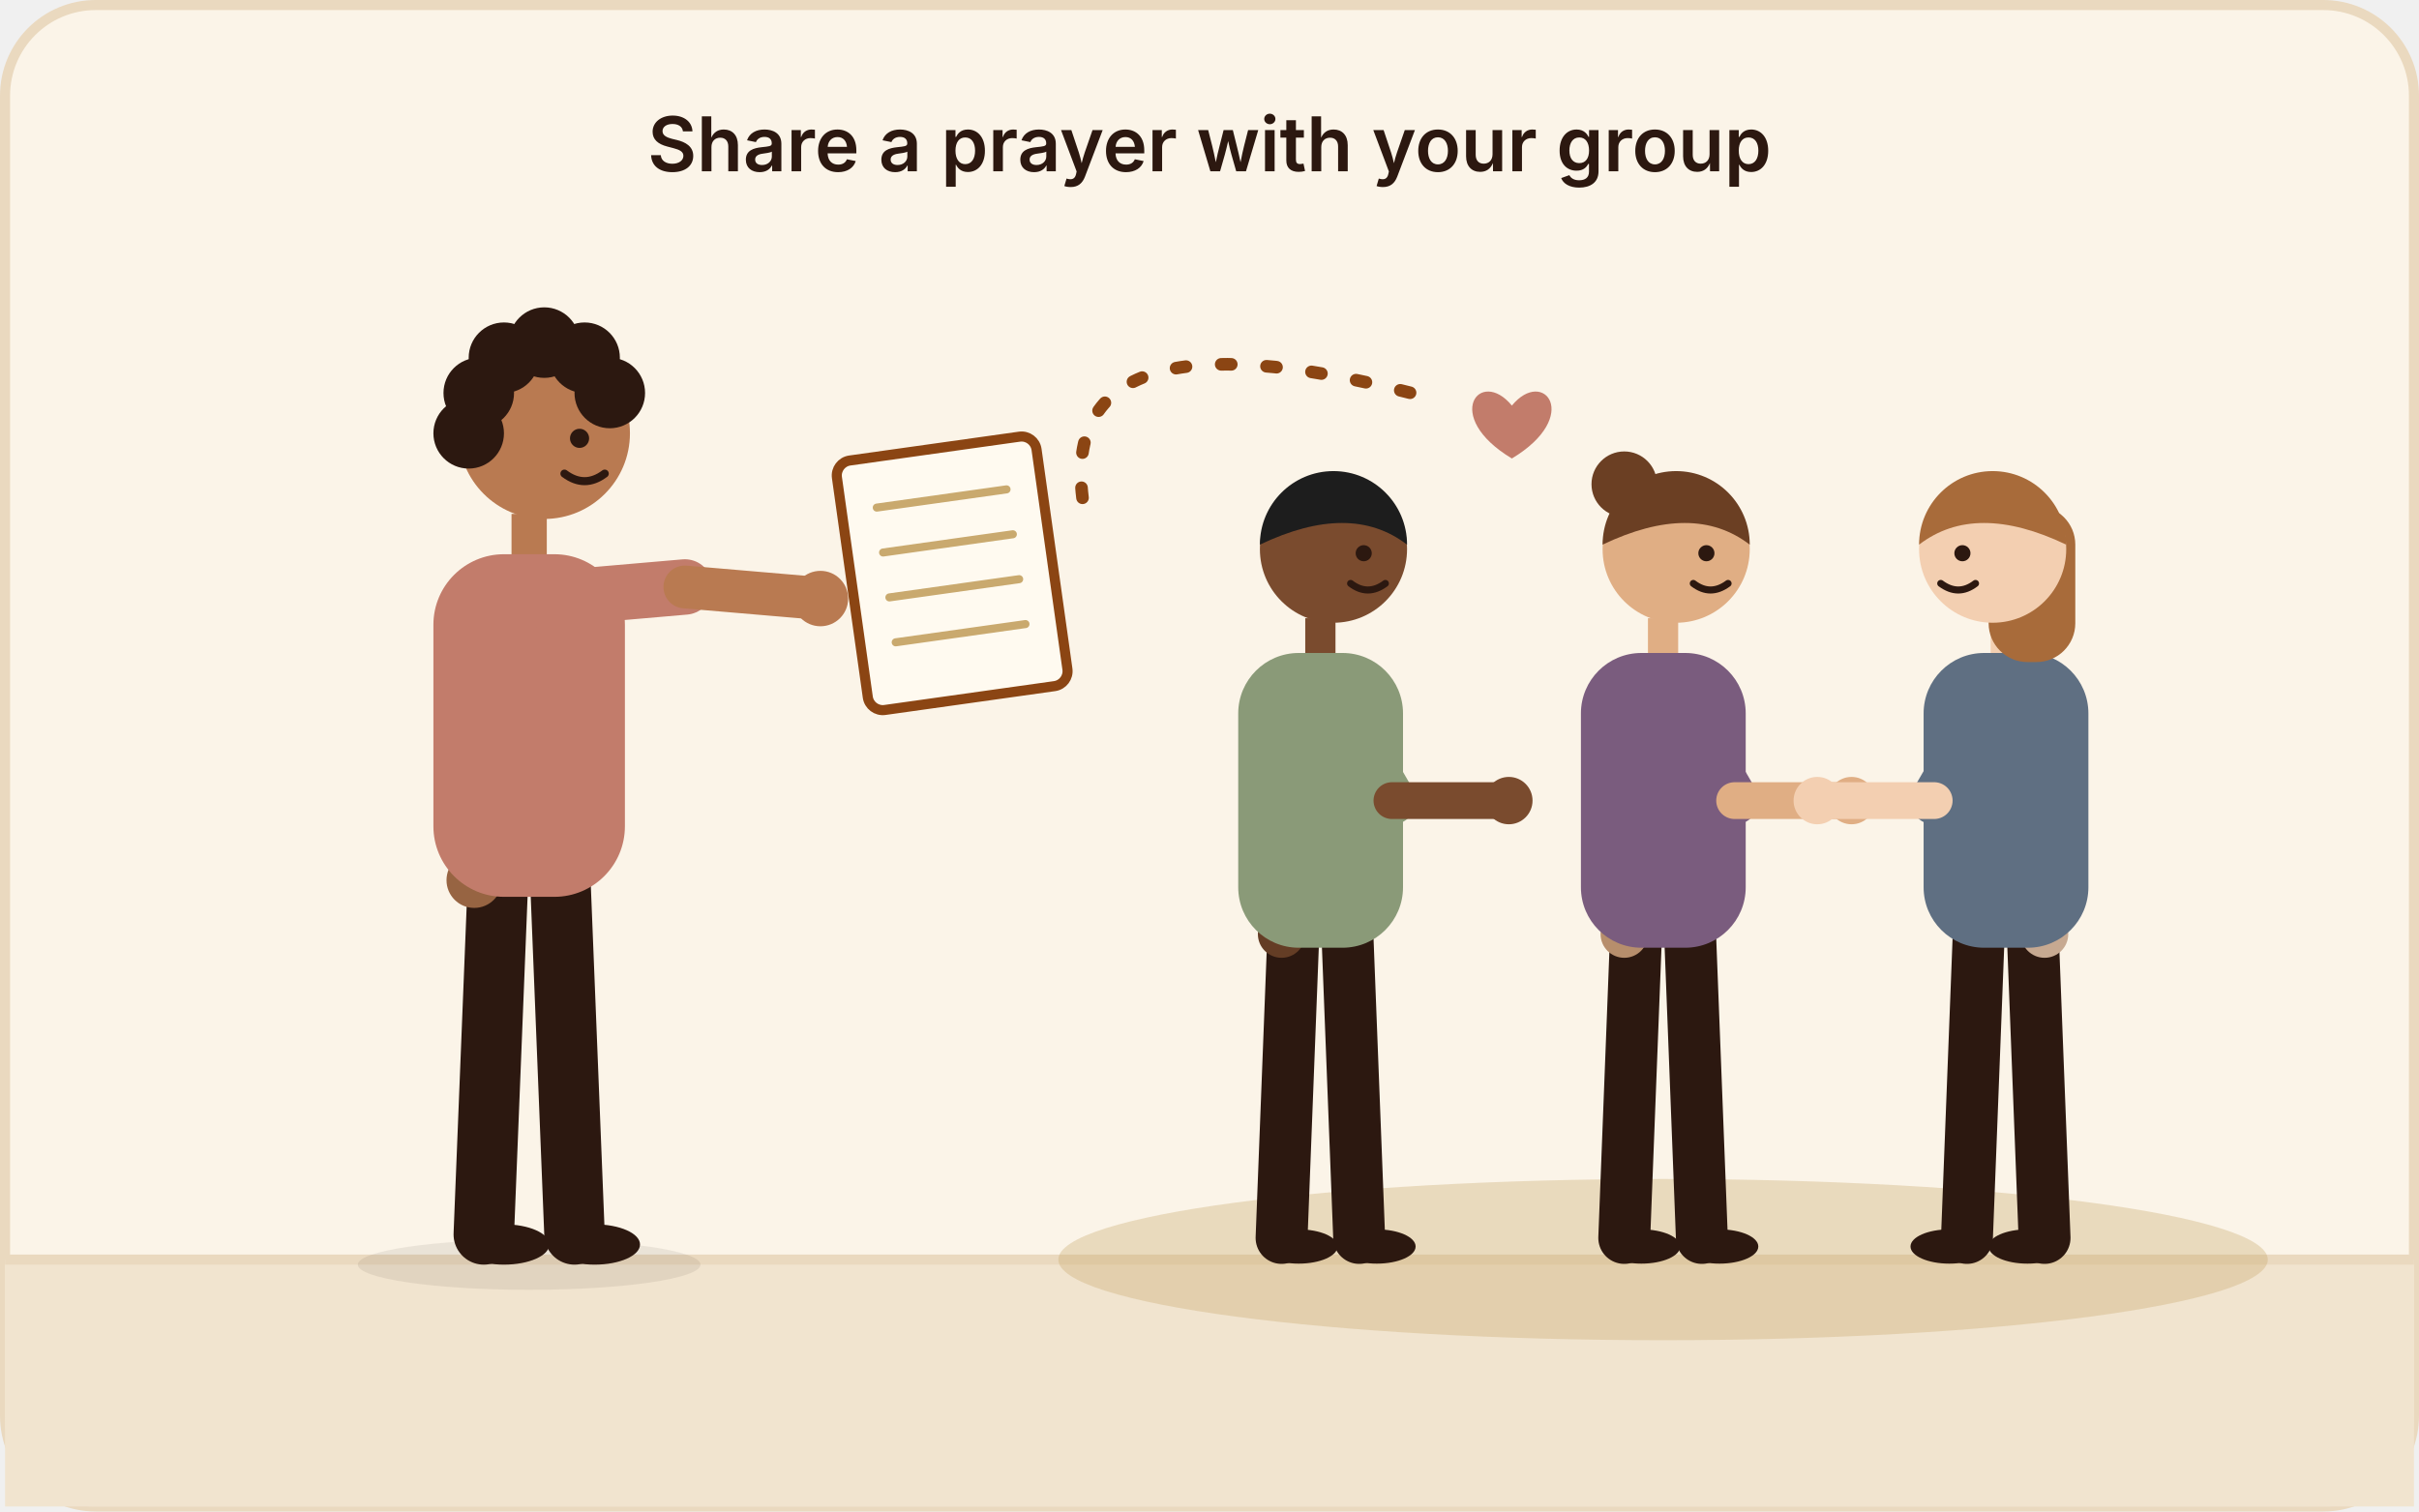
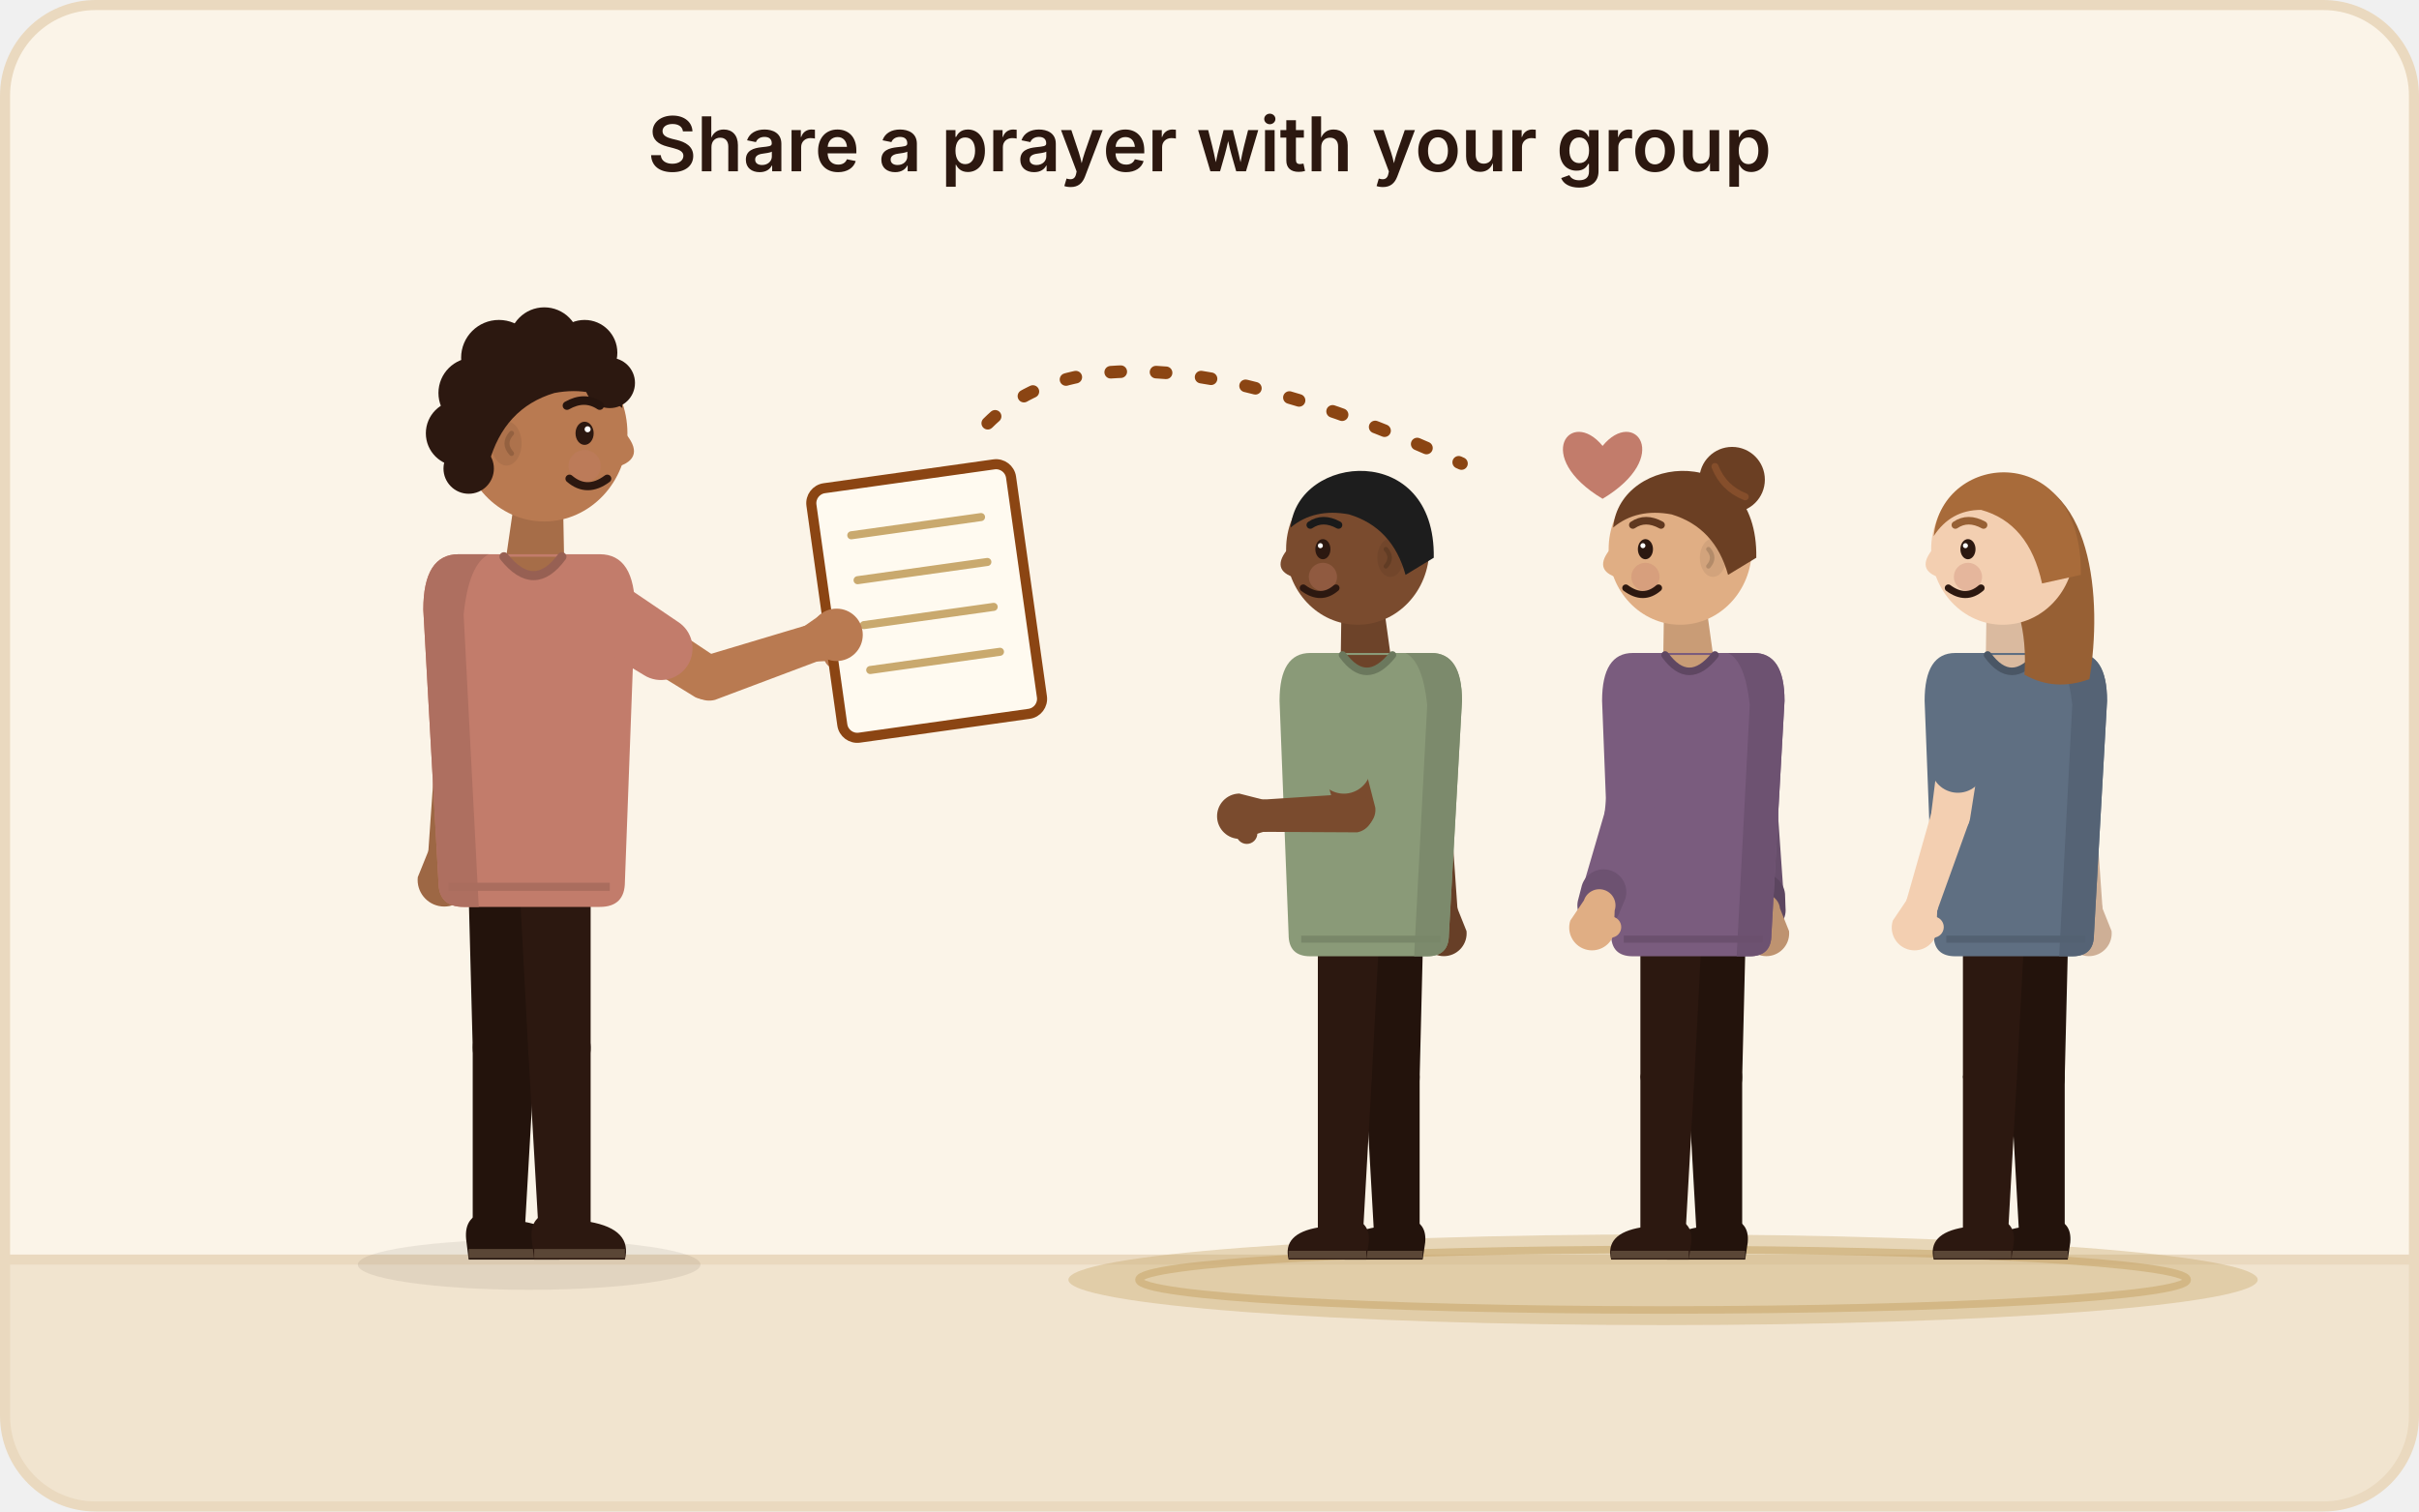
<svg xmlns="http://www.w3.org/2000/svg" viewBox="0 0 480 300" width="480" height="300" role="img" aria-labelledby="t d">
-   <rect x="1" y="1" width="478" height="298" rx="18" fill="#fbf4e8" stroke="#ead9bf" stroke-width="2" />
-   <rect x="1" y="250" width="478" height="49" rx="0" fill="#f1e4cf" />
-   <path d="M 1 281 L 1 281 Q 1 299 19 299 L 461 299 Q 479 299 479 281 L 479 250 L 1 250 Z" fill="#f1e4cf" />
-   <line x1="1" y1="250" x2="479" y2="250" stroke="#ead9bf" stroke-width="2" stroke-linecap="butt" />
-   <ellipse cx="330" cy="250" rx="120" ry="16" fill="#c9a96e" opacity="0.35" />
-   <line x1="256.8" y1="181.2" x2="254.3" y2="245.7" stroke="#2c1810" stroke-width="10.3" stroke-linecap="round" />
-   <ellipse cx="257.7" cy="247.4" rx="7.7" ry="3.4" fill="#2c1810" />
-   <line x1="267.2" y1="181.2" x2="269.7" y2="245.7" stroke="#2c1810" stroke-width="10.3" stroke-linecap="round" />
-   <ellipse cx="273.2" cy="247.4" rx="7.7" ry="3.4" fill="#2c1810" />
-   <line x1="257.7" y1="137.3" x2="256" y2="162.2" stroke="#717e62" stroke-width="9.5" stroke-linecap="round" />
-   <line x1="256" y1="162.2" x2="254.3" y2="185.4" stroke="#643d25" stroke-width="7.3" stroke-linecap="round" />
-   <circle cx="254.3" cy="185.4" r="4.7" fill="#643d25" />
-   <rect x="259" y="122.7" width="6" height="8.6" rx="0" fill="#7a4b2e" />
-   <rect x="245.7" y="129.6" width="32.7" height="58.5" rx="12" fill="#8a9a78" />
-   <circle cx="264.6" cy="109" r="14.6" fill="#7a4b2e" />
-   <path d="M 250 108.1 A 14.6 14.6 0 0 1 279.2 108.1 Q 268 99.5 250 108.1 Z" fill="#1d1d1d" />
-   <circle cx="270.6" cy="109.8" r="1.6" fill="#2c1810" />
-   <path d="M 268 115.8 q 3.4 2.6 6.9 0" fill="none" stroke="#2c1810" stroke-width="1.4" stroke-linecap="round" stroke-linejoin="round" />
-   <line x1="263.7" y1="137.3" x2="276.2" y2="158.9" stroke="#8a9a78" stroke-width="9.5" stroke-linecap="round" />
-   <line x1="276.2" y1="158.9" x2="299.4" y2="158.9" stroke="#7a4b2e" stroke-width="7.3" stroke-linecap="round" />
-   <circle cx="299.4" cy="158.9" r="4.7" fill="#7a4b2e" />
-   <line x1="324.8" y1="181.2" x2="322.3" y2="245.7" stroke="#2c1810" stroke-width="10.3" stroke-linecap="round" />
-   <ellipse cx="325.7" cy="247.4" rx="7.7" ry="3.4" fill="#2c1810" />
-   <line x1="335.2" y1="181.2" x2="337.7" y2="245.7" stroke="#2c1810" stroke-width="10.3" stroke-linecap="round" />
-   <ellipse cx="341.2" cy="247.4" rx="7.7" ry="3.4" fill="#2c1810" />
-   <line x1="325.7" y1="137.3" x2="324" y2="162.2" stroke="#644b67" stroke-width="9.5" stroke-linecap="round" />
-   <line x1="324" y1="162.2" x2="322.3" y2="185.4" stroke="#b78e6c" stroke-width="7.3" stroke-linecap="round" />
-   <circle cx="322.3" cy="185.4" r="4.7" fill="#b78e6c" />
-   <rect x="327" y="122.7" width="6" height="8.6" rx="0" fill="#e0ae84" />
-   <rect x="313.7" y="129.6" width="32.7" height="58.5" rx="12" fill="#7a5c7e" />
-   <circle cx="332.6" cy="109" r="14.6" fill="#e0ae84" />
-   <circle cx="322.3" cy="96.1" r="6.5" fill="#6b3f23" />
-   <path d="M 318 108.1 A 14.6 14.6 0 0 1 347.2 108.1 Q 336 99.5 318 108.1 Z" fill="#6b3f23" />
-   <circle cx="338.6" cy="109.8" r="1.6" fill="#2c1810" />
-   <path d="M 336 115.8 q 3.4 2.6 6.9 0" fill="none" stroke="#2c1810" stroke-width="1.4" stroke-linecap="round" stroke-linejoin="round" />
-   <line x1="331.7" y1="137.3" x2="344.2" y2="158.9" stroke="#7a5c7e" stroke-width="9.5" stroke-linecap="round" />
-   <line x1="344.2" y1="158.9" x2="367.4" y2="158.9" stroke="#e0ae84" stroke-width="7.3" stroke-linecap="round" />
-   <circle cx="367.4" cy="158.9" r="4.7" fill="#e0ae84" />
-   <line x1="392.8" y1="181.2" x2="390.3" y2="245.7" stroke="#2c1810" stroke-width="10.3" stroke-linecap="round" />
-   <ellipse cx="386.8" cy="247.4" rx="7.7" ry="3.4" fill="#2c1810" />
-   <line x1="403.2" y1="181.2" x2="405.7" y2="245.7" stroke="#2c1810" stroke-width="10.3" stroke-linecap="round" />
-   <ellipse cx="402.3" cy="247.4" rx="7.7" ry="3.4" fill="#2c1810" />
-   <line x1="402.3" y1="137.3" x2="404" y2="162.2" stroke="#4d5b6a" stroke-width="9.5" stroke-linecap="round" />
-   <line x1="404" y1="162.2" x2="405.7" y2="185.4" stroke="#c7a991" stroke-width="7.3" stroke-linecap="round" />
-   <circle cx="405.7" cy="185.4" r="4.7" fill="#c7a991" />
-   <rect x="395" y="122.7" width="6" height="8.6" rx="0" fill="#f3cfb1" />
-   <rect x="381.7" y="129.6" width="32.7" height="58.5" rx="12" fill="#5f6f82" />
-   <rect x="394.6" y="100.4" width="17.2" height="31" rx="7.7" fill="#a86b3a" />
-   <circle cx="395.4" cy="109" r="14.6" fill="#f3cfb1" />
-   <path d="M 380.8 108.1 A 14.6 14.6 0 0 1 410 108.1 Q 392 99.5 380.8 108.1 Z" fill="#a86b3a" />
-   <circle cx="389.4" cy="109.8" r="1.6" fill="#2c1810" />
-   <path d="M 392 115.8 q -3.4 2.6 -6.9 0" fill="none" stroke="#2c1810" stroke-width="1.4" stroke-linecap="round" stroke-linejoin="round" />
-   <line x1="396.3" y1="137.3" x2="383.8" y2="158.9" stroke="#5f6f82" stroke-width="9.5" stroke-linecap="round" />
-   <line x1="383.8" y1="158.9" x2="360.6" y2="158.9" stroke="#f3cfb1" stroke-width="7.3" stroke-linecap="round" />
-   <circle cx="360.6" cy="158.9" r="4.7" fill="#f3cfb1" />
-   <ellipse cx="105" cy="251" rx="34" ry="5" fill="#2c1810" opacity="0.08" />
-   <line x1="99" y1="170" x2="96" y2="245" stroke="#2c1810" stroke-width="12" stroke-linecap="round" />
-   <ellipse cx="100" cy="247" rx="9" ry="4" fill="#2c1810" />
-   <line x1="111" y1="170" x2="114" y2="245" stroke="#2c1810" stroke-width="12" stroke-linecap="round" />
-   <ellipse cx="118" cy="247" rx="9" ry="4" fill="#2c1810" />
-   <line x1="100" y1="119" x2="97" y2="147.8" stroke="#9f6557" stroke-width="11" stroke-linecap="round" />
-   <line x1="97" y1="147.8" x2="94.1" y2="174.7" stroke="#976442" stroke-width="8.5" stroke-linecap="round" />
-   <circle cx="94.1" cy="174.7" r="5.5" fill="#976442" />
-   <rect x="101.5" y="102" width="7" height="10" rx="0" fill="#b97a51" />
-   <rect x="86" y="110" width="38" height="68" rx="14" fill="#c27c6b" />
-   <circle cx="108" cy="86" r="17" fill="#b97a51" />
-   <circle cx="95" cy="78" r="7" fill="#2c1810" />
-   <circle cx="100" cy="71" r="7" fill="#2c1810" />
-   <circle cx="108" cy="68" r="7" fill="#2c1810" />
-   <circle cx="116" cy="71" r="7" fill="#2c1810" />
-   <circle cx="121" cy="78" r="7" fill="#2c1810" />
-   <circle cx="93" cy="86" r="7" fill="#2c1810" />
-   <circle cx="115" cy="87" r="1.9" fill="#2c1810" />
-   <path d="M 112 94 q 4 3 8 0" fill="none" stroke="#2c1810" stroke-width="1.6" stroke-linecap="round" stroke-linejoin="round" />
-   <line x1="107" y1="119" x2="135.9" y2="116.5" stroke="#c27c6b" stroke-width="11" stroke-linecap="round" />
-   <line x1="135.9" y1="116.5" x2="162.8" y2="118.8" stroke="#b97a51" stroke-width="8.5" stroke-linecap="round" />
-   <circle cx="162.8" cy="118.8" r="5.5" fill="#b97a51" />
-   <g transform="rotate(-8 188.8 112.8)">
-     <rect x="168.8" y="88.8" width="40" height="50" rx="3" fill="#fffaf0" stroke="#8b4513" stroke-width="2" />
-     <line x1="175.8" y1="98.8" x2="201.8" y2="98.8" stroke="#c9a96e" stroke-width="1.6" stroke-linecap="round" />
-     <line x1="175.8" y1="107.8" x2="201.8" y2="107.8" stroke="#c9a96e" stroke-width="1.6" stroke-linecap="round" />
-     <line x1="175.8" y1="116.8" x2="201.8" y2="116.8" stroke="#c9a96e" stroke-width="1.6" stroke-linecap="round" />
-     <line x1="175.8" y1="125.8" x2="201.8" y2="125.8" stroke="#c9a96e" stroke-width="1.6" stroke-linecap="round" />
+   <defs>
+     <clipPath id="card">
+       <rect x="1" y="1" width="478" height="298" rx="18" fill="#000" />
+     </clipPath>
+   </defs>
+   <g clip-path="url(#card)">
+     <rect x="0" y="0" width="480" height="300" rx="0" fill="#fbf4e8" />
+     <rect x="0" y="250" width="480" height="50" rx="0" fill="#f1e4cf" />
+     <line x1="0" y1="250" x2="480" y2="250" stroke="#ead9bf" stroke-width="2" stroke-linecap="butt" />
+     <ellipse cx="330" cy="254" rx="118" ry="9" fill="#c9a96e" opacity="0.4" />
+     <ellipse cx="330" cy="254" rx="104" ry="6" fill="none" stroke="#c9a96e" stroke-width="1.5" opacity="0.6" />
+     <path d="M 270.1 181.2 L 270.9 213.9 A 5.4 5.4 0 0 0 281.7 213.9 L 282.5 181.2 A 6.2 6.2 0 0 0 270.1 181.2 Z" fill="#23130c" />
+     <path d="M 270.9 214 L 272.6 244.1 A 4.5 4.5 0 0 0 281.7 243.9 L 281.7 213.7 A 5.4 5.4 0 0 0 270.9 214 Z" fill="#23130c" />
+     <path d="M 282.3 250 L 266.8 250 Q 265.6 244.8 272.9 243.6 L 278.9 241.8 Q 283.2 242.3 282.8 246.6 Z" fill="#23130c" />
+     <line x1="282.3" y1="249" x2="266.8" y2="249" stroke="#5a4636" stroke-width="1.5" stroke-linecap="butt" />
+     <path d="M 261.5 181 L 261.5 213.7 A 5.4 5.4 0 0 0 272.2 214 L 273.9 181.4 A 6.2 6.2 0 0 0 261.5 181 Z" fill="#2c1810" />
+     <path d="M 261.5 213.7 L 261.5 243.9 A 4.5 4.5 0 0 0 270.5 244.1 L 272.2 214 A 5.4 5.4 0 0 0 261.5 213.7 Z" fill="#2c1810" />
+     <path d="M 271.1 250 L 255.7 250 Q 254.4 244.8 261.7 243.6 L 267.7 241.8 Q 272 242.3 271.6 246.6 Z" fill="#2c1810" />
+     <line x1="271.1" y1="249" x2="255.7" y2="249" stroke="#5a4636" stroke-width="1.5" stroke-linecap="butt" />
+     <path d="M 277.2 137.8 L 280.2 162.5 A 3.9 3.9 0 0 0 287.9 161.7 L 285.7 136.9 A 4.3 4.3 0 0 0 277.2 137.8 Z" fill="#673f27" />
+     <path d="M 280.2 162.5 L 282.8 181 A 3.2 3.2 0 0 0 289.2 180.3 L 287.9 161.7 A 3.9 3.9 0 0 0 280.2 162.5 Z" fill="#673f27" />
+     <path d="M 275.7 137.9 L 277.7 153.3 A 5.4 5.4 0 0 0 288.4 152.2 L 287.2 136.7 A 5.8 5.8 0 0 0 275.7 137.9 Z" fill="#758266" />
+     <path d="M 282.8 181 L 282 185.7 A 4.5 4.5 0 0 0 291 184.8 L 289.2 180.3 A 3.2 3.2 0 0 0 282.8 181 Z" fill="#673f27" />
+     <circle cx="282.9" cy="184.3" r="2.1" fill="#673f27" />
+     <path d="M 276.3 132.7 L 274.4 119 A 4.1 4.1 0 0 0 266.2 119.5 L 266 133.4 A 5.2 5.2 0 0 0 276.3 132.7 Z" fill="#6d4329" />
+     <path d="M 284 129.6 Q 290.1 129.6 290.1 139.1 L 287.5 185.5 Q 287.5 189.8 283.2 189.8 L 260 189.8 Q 255.7 189.8 255.7 185.5 L 253.9 139.1 Q 253.9 129.6 260 129.6 Z" fill="#8a9a78" />
+     <path d="M 284 129.6 Q 290.1 129.6 290.1 139.1 L 287.5 185.5 Q 287.5 189.8 283.2 189.8 L 280.6 189.8 L 283.2 139.9 Q 282.3 131.3 278.9 129.6 Z" fill="#7c8a6c" />
+     <line x1="258.2" y1="186.4" x2="285.8" y2="186.4" stroke="#798769" stroke-width="1.4" stroke-linecap="butt" />
+     <path d="M 276.3 130 Q 271.1 136.5 266.4 130" fill="#6d4329" stroke="#6b785d" stroke-width="1.5" stroke-linecap="round" stroke-linejoin="round" />
+     <path d="M 256.3 108.1 Q 251.8 112.8 256.5 114.5 Z" fill="#7a4b2e" />
+     <ellipse cx="269.4" cy="109" rx="14.2" ry="15" fill="#7a4b2e" />
+     <ellipse cx="275.9" cy="110.7" rx="2.6" ry="3.8" fill="#72462b" />
+     <path d="M 275 109 q 1.5 1.7 0 3.4" fill="none" stroke="#613c24" stroke-width="0.9" stroke-linecap="round" stroke-linejoin="round" />
+     <path d="M 256.1 104.7 C 257.4 90 284.9 87.5 284.5 110.7 L 278.9 114.1 Q 276.3 104.7 267.7 102.1 Q 260.8 100.8 256.1 104.7 Z" fill="#1d1d1d" />
+     <path d="M 265.6 104.2 Q 262.5 102.5 260 104.2" fill="none" stroke="#1a1a1a" stroke-width="1.5" stroke-linecap="round" stroke-linejoin="round" />
+     <ellipse cx="262.5" cy="109" rx="1.5" ry="2" fill="#2c1810" />
+     <circle cx="262" cy="108.3" r="0.5" fill="#ffffff" />
+     <circle cx="262.5" cy="114.5" r="2.8" fill="#c27c6b" opacity="0.3" />
+     <path d="M 265.1 116.7 q -3 2.6 -6.5 0" fill="none" stroke="#2c1810" stroke-width="1.4" stroke-linecap="round" stroke-linejoin="round" />
+     <path d="M 258.4 138.5 L 265.5 162.4 A 3.9 3.9 0 0 0 272.9 160.3 L 266.7 136.2 A 4.3 4.3 0 0 0 258.4 138.5 Z" fill="#7a4b2e" />
+     <path d="M 269.1 157.5 L 250.6 158.7 A 3.2 3.2 0 0 0 250.7 165.1 L 269.3 165.2 A 3.9 3.9 0 0 0 269.1 157.5 Z" fill="#7a4b2e" />
+     <path d="M 256.9 138.9 L 261.5 153.7 A 5.4 5.4 0 0 0 271.9 150.8 L 268.1 135.8 A 5.8 5.8 0 0 0 256.9 138.9 Z" fill="#8a9a78" />
+     <path d="M 250.6 158.7 L 245.9 157.5 A 4.5 4.5 0 0 0 246.1 166.5 L 250.7 165.1 A 3.2 3.2 0 0 0 250.6 158.7 Z" fill="#7a4b2e" />
+     <circle cx="247.4" cy="165.4" r="2.1" fill="#7a4b2e" />
+     <path d="M 334.1 181.2 L 334.9 213.9 A 5.4 5.4 0 0 0 345.7 213.9 L 346.5 181.2 A 6.2 6.2 0 0 0 334.1 181.2 Z" fill="#23130c" />
+     <path d="M 334.9 214 L 336.6 244.1 A 4.5 4.5 0 0 0 345.7 243.9 L 345.7 213.7 A 5.4 5.4 0 0 0 334.9 214 Z" fill="#23130c" />
+     <path d="M 346.3 250 L 330.8 250 Q 329.6 244.8 336.9 243.6 L 342.9 241.8 Q 347.2 242.3 346.8 246.6 Z" fill="#23130c" />
+     <line x1="346.3" y1="249" x2="330.8" y2="249" stroke="#5a4636" stroke-width="1.5" stroke-linecap="butt" />
+     <path d="M 325.5 181 L 325.5 213.7 A 5.4 5.4 0 0 0 336.2 214 L 337.9 181.4 A 6.2 6.2 0 0 0 325.5 181 Z" fill="#2c1810" />
+     <path d="M 325.5 213.7 L 325.5 243.9 A 4.5 4.5 0 0 0 334.5 244.1 L 336.2 214 A 5.4 5.4 0 0 0 325.5 213.7 Z" fill="#2c1810" />
+     <path d="M 335.1 250 L 319.7 250 Q 318.4 244.8 325.7 243.6 L 331.7 241.8 Q 336 242.3 335.6 246.6 Z" fill="#2c1810" />
+     <line x1="335.1" y1="249" x2="319.7" y2="249" stroke="#5a4636" stroke-width="1.5" stroke-linecap="butt" />
+     <path d="M 339.9 137.9 L 343.4 162.6 A 4.7 4.7 0 0 0 352.8 161.6 L 351 136.8 A 5.6 5.6 0 0 0 339.9 137.9 Z" fill="#674e6b" />
+     <path d="M 343.4 162.6 L 345.9 181 A 4.1 4.1 0 0 0 354.1 180.2 L 352.8 161.6 A 4.7 4.7 0 0 0 343.4 162.6 Z" fill="#674e6b" />
+     <path d="M 345.2 178.3 L 345.7 181.1 A 4.3 4.3 0 0 0 354.3 180.2 L 354.2 177.4 A 4.5 4.5 0 0 0 345.2 178.3 Z" fill="#5c4660" />
+     <path d="M 346.8 181 L 346 185.7 A 4.5 4.5 0 0 0 355 184.8 L 353.2 180.3 A 3.2 3.2 0 0 0 346.8 181 Z" fill="#be9370" />
+     <circle cx="346.9" cy="184.3" r="2.1" fill="#be9370" />
+     <path d="M 340.3 132.7 L 338.4 119 A 4.1 4.1 0 0 0 330.2 119.5 L 330 133.4 A 5.2 5.2 0 0 0 340.3 132.7 Z" fill="#c99c76" />
+     <path d="M 348 129.6 Q 354.1 129.6 354.1 139.1 L 351.5 185.5 Q 351.5 189.8 347.2 189.8 L 324 189.8 Q 319.7 189.8 319.7 185.5 L 317.9 139.1 Q 317.9 129.6 324 129.6 Z" fill="#7a5c7e" />
+     <path d="M 348 129.6 Q 354.1 129.6 354.1 139.1 L 351.5 185.5 Q 351.5 189.8 347.2 189.8 L 344.6 189.8 L 347.2 139.9 Q 346.3 131.3 342.9 129.6 Z" fill="#6d5271" />
+     <line x1="322.2" y1="186.4" x2="349.8" y2="186.4" stroke="#6b506e" stroke-width="1.4" stroke-linecap="butt" />
+     <path d="M 340.3 130 Q 335.1 136.5 330.4 130" fill="#c99c76" stroke="#5f4762" stroke-width="1.5" stroke-linecap="round" stroke-linejoin="round" />
+     <path d="M 320.3 108.1 Q 315.8 112.8 320.5 114.5 Z" fill="#e0ae84" />
+     <ellipse cx="333.4" cy="109" rx="14.2" ry="15" fill="#e0ae84" />
+     <ellipse cx="339.9" cy="110.7" rx="2.6" ry="3.8" fill="#d2a37c" />
+     <path d="M 339 109 q 1.5 1.7 0 3.4" fill="none" stroke="#b38b69" stroke-width="0.9" stroke-linecap="round" stroke-linejoin="round" />
+     <circle cx="343.7" cy="95.2" r="6.5" fill="#6b3f23" />
+     <path d="M 320.1 104.7 C 321.4 90 348.9 87.5 348.5 110.7 L 342.9 114.1 Q 340.3 104.7 331.7 102.1 Q 324.8 100.8 320.1 104.7 Z" fill="#6b3f23" />
+     <path d="M 340.3 92.6 Q 342 96.9 346.3 98.6" fill="none" stroke="#854e2b" stroke-width="1.4" stroke-linecap="round" stroke-linejoin="round" />
+     <path d="M 329.6 104.2 Q 326.5 102.5 324 104.2" fill="none" stroke="#60381f" stroke-width="1.5" stroke-linecap="round" stroke-linejoin="round" />
+     <ellipse cx="326.5" cy="109" rx="1.5" ry="2" fill="#2c1810" />
+     <circle cx="326" cy="108.3" r="0.5" fill="#ffffff" />
+     <circle cx="326.5" cy="114.5" r="2.8" fill="#c27c6b" opacity="0.3" />
+     <path d="M 329.1 116.7 q -3 2.6 -6.5 0" fill="none" stroke="#2c1810" stroke-width="1.4" stroke-linecap="round" stroke-linejoin="round" />
+     <path d="M 321 136.6 L 318.4 161.4 A 4.7 4.7 0 0 0 327.8 162.7 L 332.1 138.1 A 5.6 5.6 0 0 0 321 136.6 Z" fill="#7a5c7e" />
+     <path d="M 318.6 160.6 L 313.4 178.4 A 4.1 4.1 0 0 0 321.2 181 L 327.6 163.5 A 4.7 4.7 0 0 0 318.6 160.6 Z" fill="#7a5c7e" />
+     <path d="M 313.9 175.7 L 313.2 178.4 A 4.3 4.3 0 0 0 321.4 181 L 322.5 178.4 A 4.5 4.5 0 0 0 313.9 175.7 Z" fill="#6d5271" />
+     <path d="M 314.3 178.7 L 311.6 182.7 A 4.5 4.5 0 0 0 320.2 185.5 L 320.4 180.7 A 3.2 3.2 0 0 0 314.3 178.7 Z" fill="#e0ae84" />
+     <circle cx="319.6" cy="184" r="2.1" fill="#e0ae84" />
+     <path d="M 398.1 181.2 L 398.9 213.9 A 5.4 5.4 0 0 0 409.7 213.9 L 410.5 181.2 A 6.2 6.2 0 0 0 398.1 181.2 Z" fill="#23130c" />
+     <path d="M 398.9 214 L 400.6 244.1 A 4.5 4.5 0 0 0 409.7 243.9 L 409.7 213.7 A 5.4 5.4 0 0 0 398.9 214 Z" fill="#23130c" />
+     <path d="M 410.3 250 L 394.8 250 Q 393.6 244.8 400.9 243.6 L 406.9 241.8 Q 411.2 242.3 410.8 246.6 Z" fill="#23130c" />
+     <line x1="410.3" y1="249" x2="394.8" y2="249" stroke="#5a4636" stroke-width="1.5" stroke-linecap="butt" />
+     <path d="M 389.5 181 L 389.5 213.7 A 5.4 5.4 0 0 0 400.2 214 L 401.9 181.4 A 6.2 6.2 0 0 0 389.5 181 Z" fill="#2c1810" />
+     <path d="M 389.5 213.7 L 389.5 243.9 A 4.5 4.5 0 0 0 398.5 244.1 L 400.2 214 A 5.4 5.4 0 0 0 389.5 213.7 Z" fill="#2c1810" />
+     <path d="M 399.1 250 L 383.7 250 Q 382.4 244.8 389.7 243.6 L 395.7 241.8 Q 400 242.3 399.6 246.6 Z" fill="#2c1810" />
+     <line x1="399.1" y1="249" x2="383.7" y2="249" stroke="#5a4636" stroke-width="1.5" stroke-linecap="butt" />
+     <path d="M 405.2 137.8 L 408.2 162.5 A 3.9 3.9 0 0 0 415.9 161.7 L 413.7 136.9 A 4.3 4.3 0 0 0 405.2 137.8 Z" fill="#ceaf96" />
+     <path d="M 408.2 162.5 L 410.8 181 A 3.2 3.2 0 0 0 417.2 180.3 L 415.9 161.7 A 3.9 3.9 0 0 0 408.2 162.5 Z" fill="#ceaf96" />
+     <path d="M 403.7 137.9 L 405.7 153.3 A 5.4 5.4 0 0 0 416.4 152.2 L 415.2 136.7 A 5.8 5.8 0 0 0 403.7 137.9 Z" fill="#505e6e" />
+     <path d="M 410.8 181 L 410 185.7 A 4.5 4.5 0 0 0 419 184.8 L 417.2 180.3 A 3.2 3.2 0 0 0 410.8 181 Z" fill="#ceaf96" />
+     <circle cx="410.9" cy="184.3" r="2.1" fill="#ceaf96" />
+     <path d="M 404.3 132.7 L 402.4 119 A 4.1 4.1 0 0 0 394.2 119.5 L 394 133.4 A 5.2 5.2 0 0 0 404.3 132.7 Z" fill="#daba9f" />
+     <path d="M 412 129.6 Q 418.1 129.6 418.1 139.1 L 415.5 185.5 Q 415.5 189.8 411.2 189.8 L 388 189.8 Q 383.7 189.8 383.7 185.5 L 381.9 139.1 Q 381.9 129.6 388 129.6 Z" fill="#5f6f82" />
+     <path d="M 412 129.6 Q 418.1 129.6 418.1 139.1 L 415.5 185.5 Q 415.5 189.8 411.2 189.8 L 408.6 189.8 L 411.2 139.9 Q 410.3 131.3 406.9 129.6 Z" fill="#556375" />
+     <line x1="386.2" y1="186.4" x2="413.8" y2="186.4" stroke="#536172" stroke-width="1.4" stroke-linecap="butt" />
+     <path d="M 404.3 130 Q 399.1 136.5 394.4 130" fill="#daba9f" stroke="#4a5665" stroke-width="1.5" stroke-linecap="round" stroke-linejoin="round" />
+     <path d="M 397.4 94.3 C 415.5 94.3 417.2 119.3 414.6 134.8 Q 407.7 137.3 401.7 133.9 Q 402.6 121 395.7 112.4 Z" fill="#976034" />
+     <path d="M 384.3 108.1 Q 379.8 112.8 384.5 114.5 Z" fill="#f3cfb1" />
+     <ellipse cx="397.4" cy="109" rx="14.2" ry="15" fill="#f3cfb1" />
+     <path d="M 383.7 106.4 C 385.4 89.2 413.3 87.5 412.9 114.1 L 405.2 115.8 Q 402.6 103.8 393.1 101.2 Q 387.1 101.2 383.7 106.4 Z" fill="#a86b3a" />
+     <path d="M 393.6 104.2 Q 390.5 102.5 388 104.2" fill="none" stroke="#976034" stroke-width="1.5" stroke-linecap="round" stroke-linejoin="round" />
+     <ellipse cx="390.5" cy="109" rx="1.5" ry="2" fill="#2c1810" />
+     <circle cx="390" cy="108.3" r="0.5" fill="#ffffff" />
+     <circle cx="390.5" cy="114.5" r="2.8" fill="#c27c6b" opacity="0.3" />
+     <path d="M 393.1 116.7 q -3 2.6 -6.5 0" fill="none" stroke="#2c1810" stroke-width="1.4" stroke-linecap="round" stroke-linejoin="round" />
+     <path d="M 386.3 136.7 L 383.2 161.5 A 3.9 3.9 0 0 0 390.9 162.6 L 394.8 137.9 A 4.3 4.3 0 0 0 386.3 136.7 Z" fill="#f3cfb1" />
+     <path d="M 383.4 160.8 L 378.3 178.7 A 3.2 3.2 0 0 0 384.4 180.7 L 390.7 163.2 A 3.9 3.9 0 0 0 383.4 160.8 Z" fill="#f3cfb1" />
+     <path d="M 384.8 136.5 L 383.1 151.9 A 5.4 5.4 0 0 0 393.7 153.4 L 396.3 138.1 A 5.8 5.8 0 0 0 384.8 136.5 Z" fill="#5f6f82" />
+     <path d="M 378.3 178.7 L 375.6 182.7 A 4.5 4.5 0 0 0 384.2 185.5 L 384.4 180.7 A 3.2 3.2 0 0 0 378.3 178.7 Z" fill="#f3cfb1" />
+     <circle cx="383.6" cy="184" r="2.1" fill="#f3cfb1" />
+     <ellipse cx="105" cy="251" rx="34" ry="5" fill="#2c1810" opacity="0.08" />
+     <path d="M 92.8 170 L 93.8 208 A 6.2 6.2 0 0 0 106.2 208 L 107.2 170 A 7.2 7.2 0 0 0 92.8 170 Z" fill="#23130c" />
+     <path d="M 93.8 207.8 L 93.8 242.9 A 5.2 5.2 0 0 0 104.2 243.1 L 106.2 208.2 A 6.2 6.2 0 0 0 93.8 207.8 Z" fill="#23130c" />
+     <path d="M 93 250 L 111 250 Q 112.5 244 104 242.5 L 97 240.5 Q 92 241 92.5 246 Z" fill="#23130c" />
+     <line x1="93" y1="248.8" x2="111" y2="248.8" stroke="#5a4636" stroke-width="1.8" stroke-linecap="butt" />
+     <path d="M 102.8 170.2 L 104.8 208.2 A 6.2 6.2 0 0 0 117.2 207.8 L 117.2 169.8 A 7.2 7.2 0 0 0 102.8 170.2 Z" fill="#2c1810" />
+     <path d="M 104.8 208.2 L 106.8 243.1 A 5.2 5.2 0 0 0 117.2 242.9 L 117.2 207.8 A 6.2 6.2 0 0 0 104.8 208.2 Z" fill="#2c1810" />
+     <path d="M 106 250 L 124 250 Q 125.5 244 117 242.5 L 110 240.5 Q 105 241 105.5 246 Z" fill="#2c1810" />
+     <line x1="106" y1="248.8" x2="124" y2="248.8" stroke="#5a4636" stroke-width="1.8" stroke-linecap="butt" />
+     <path d="M 89 118.5 L 86.5 147.4 A 4.5 4.5 0 0 0 95.4 148.3 L 99 119.5 A 5 5 0 0 0 89 118.5 Z" fill="#9d6744" />
+     <path d="M 86.5 147.4 L 85 168.9 A 3.8 3.8 0 0 0 92.4 169.7 L 95.4 148.3 A 4.5 4.5 0 0 0 86.5 147.4 Z" fill="#9d6744" />
+     <path d="M 87.3 118.3 L 85.9 136.2 A 6.2 6.2 0 0 0 98.3 137.5 L 100.7 119.7 A 6.8 6.8 0 0 0 87.3 118.3 Z" fill="#a4695a" />
+     <path d="M 85 168.9 L 82.9 174.1 A 5.2 5.2 0 0 0 93.4 175.2 L 92.4 169.7 A 3.8 3.8 0 0 0 85 168.9 Z" fill="#9d6744" />
+     <circle cx="92.3" cy="173.6" r="2.4" fill="#9d6744" />
+     <path d="M 112 114.4 L 111.7 98.3 A 4.8 4.8 0 0 0 102.3 97.7 L 100 113.6 A 6 6 0 0 0 112 114.4 Z" fill="#a66d48" />
+     <path d="M 91 110 Q 84 110 84 121 L 87 175 Q 87 180 92 180 L 119 180 Q 124 180 124 175 L 126 121 Q 126 110 119 110 Z" fill="#c27c6b" />
+     <path d="M 91 110 Q 84 110 84 121 L 87 175 Q 87 180 92 180 L 95 180 L 92 122 Q 93 112 97 110 Z" fill="#ae6f60" />
+     <line x1="89" y1="176" x2="121" y2="176" stroke="#aa6d5e" stroke-width="1.6" stroke-linecap="butt" />
+     <path d="M 100 110.5 Q 106 118 111.5 110.5" fill="#a66d48" stroke="#976053" stroke-width="1.8" stroke-linecap="round" stroke-linejoin="round" />
+     <path d="M 123.2 85 Q 128.5 90.5 123 92.5 Z" fill="#b97a51" />
+     <ellipse cx="108" cy="86" rx="16.5" ry="17.5" fill="#b97a51" />
+     <ellipse cx="100.5" cy="88" rx="3" ry="4.4" fill="#ad724c" />
+     <path d="M 101.5 86 q -1.8 2 0 4" fill="none" stroke="#946140" stroke-width="1" stroke-linecap="round" stroke-linejoin="round" />
+     <path d="M 123.5 81 C 122 64 90 61 90.5 88 L 97 92 Q 100 81 110 78 Q 118 76.5 123.5 81 Z" fill="#2c1810" />
+     <circle cx="94" cy="78" r="7" fill="#2c1810" />
+     <circle cx="99" cy="71" r="7.5" fill="#2c1810" />
+     <circle cx="108" cy="68" r="7" fill="#2c1810" />
+     <circle cx="116" cy="70" r="6.5" fill="#2c1810" />
+     <circle cx="121" cy="76" r="5" fill="#2c1810" />
+     <circle cx="91" cy="86" r="6.5" fill="#2c1810" />
+     <circle cx="93" cy="93" r="5" fill="#2c1810" />
+     <path d="M 112.5 80.5 Q 116 78.5 119 80.5" fill="none" stroke="#27150e" stroke-width="1.7" stroke-linecap="round" stroke-linejoin="round" />
+     <ellipse cx="116" cy="86" rx="1.8" ry="2.3" fill="#2c1810" />
+     <circle cx="116.6" cy="85.2" r="0.6" fill="#ffffff" />
+     <circle cx="116" cy="92.5" r="3.2" fill="#c27c6b" opacity="0.3" />
+     <path d="M 113 95 q 3.5 3 7.5 0" fill="none" stroke="#2c1810" stroke-width="1.6" stroke-linecap="round" stroke-linejoin="round" />
+     <path d="M 113.3 123.2 L 138 138.4 A 4.5 4.5 0 0 0 142.8 130.9 L 118.7 114.8 A 5 5 0 0 0 113.3 123.2 Z" fill="#b97a51" />
+     <path d="M 141.9 138.9 L 162.1 131.3 A 3.8 3.8 0 0 0 159.7 124.2 L 139 130.4 A 4.5 4.5 0 0 0 141.9 138.9 Z" fill="#b97a51" />
+     <path d="M 112.4 124.7 L 127.8 134 A 6.2 6.2 0 0 0 134.5 123.4 L 119.6 113.3 A 6.8 6.8 0 0 0 112.4 124.7 Z" fill="#c27c6b" />
+     <path d="M 162.1 131.3 L 167.7 131 A 5.2 5.2 0 0 0 164.3 121 L 159.7 124.2 A 3.8 3.8 0 0 0 162.1 131.3 Z" fill="#b97a51" />
+     <circle cx="165.9" cy="130.3" r="2.4" fill="#b97a51" />
+     <g transform="rotate(-8 186 120)">
+       <rect x="164" y="94" width="40" height="50" rx="3" fill="#fffaf0" stroke="#8b4513" stroke-width="2" />
+       <line x1="171" y1="104" x2="197" y2="104" stroke="#c9a96e" stroke-width="1.6" stroke-linecap="round" />
+       <line x1="171" y1="113" x2="197" y2="113" stroke="#c9a96e" stroke-width="1.6" stroke-linecap="round" />
+       <line x1="171" y1="122" x2="197" y2="122" stroke="#c9a96e" stroke-width="1.6" stroke-linecap="round" />
+       <line x1="171" y1="131" x2="197" y2="131" stroke="#c9a96e" stroke-width="1.6" stroke-linecap="round" />
+     </g>
+     <circle cx="166" cy="126" r="5.2" fill="#b97a51" />
+     <path d="M 196 84 Q 220 60 290 92" fill="none" stroke="#8b4513" stroke-width="2.5" stroke-linecap="round" stroke-linejoin="round" stroke-dasharray="2 7" />
+     <path d="M 318 99 C 304 90.6 311.7 80.8 318 88.5 C 324.3 80.8 332 90.6 318 99 Z" fill="#c27c6b" />
+     <text x="240" y="34" font-family="system-ui, -apple-system, 'Segoe UI', sans-serif" font-size="15" font-weight="600" fill="#2c1810" text-anchor="middle">Share a prayer with your group</text>
  </g>
-   <path d="M 214.8 98.8 Q 210 60 280 78" fill="none" stroke="#8b4513" stroke-width="2.5" stroke-linecap="round" stroke-linejoin="round" stroke-dasharray="2 7" />
-   <path d="M 300 91 C 286 82.6 293.7 72.8 300 80.5 C 306.3 72.8 314 82.6 300 91 Z" fill="#c27c6b" />
-   <text x="240" y="34" font-family="system-ui, -apple-system, 'Segoe UI', sans-serif" font-size="15" font-weight="600" fill="#2c1810" text-anchor="middle">Share a prayer with your group</text>
+   <rect x="1" y="1" width="478" height="298" rx="18" fill="none" stroke="#ead9bf" stroke-width="2" />
</svg>
